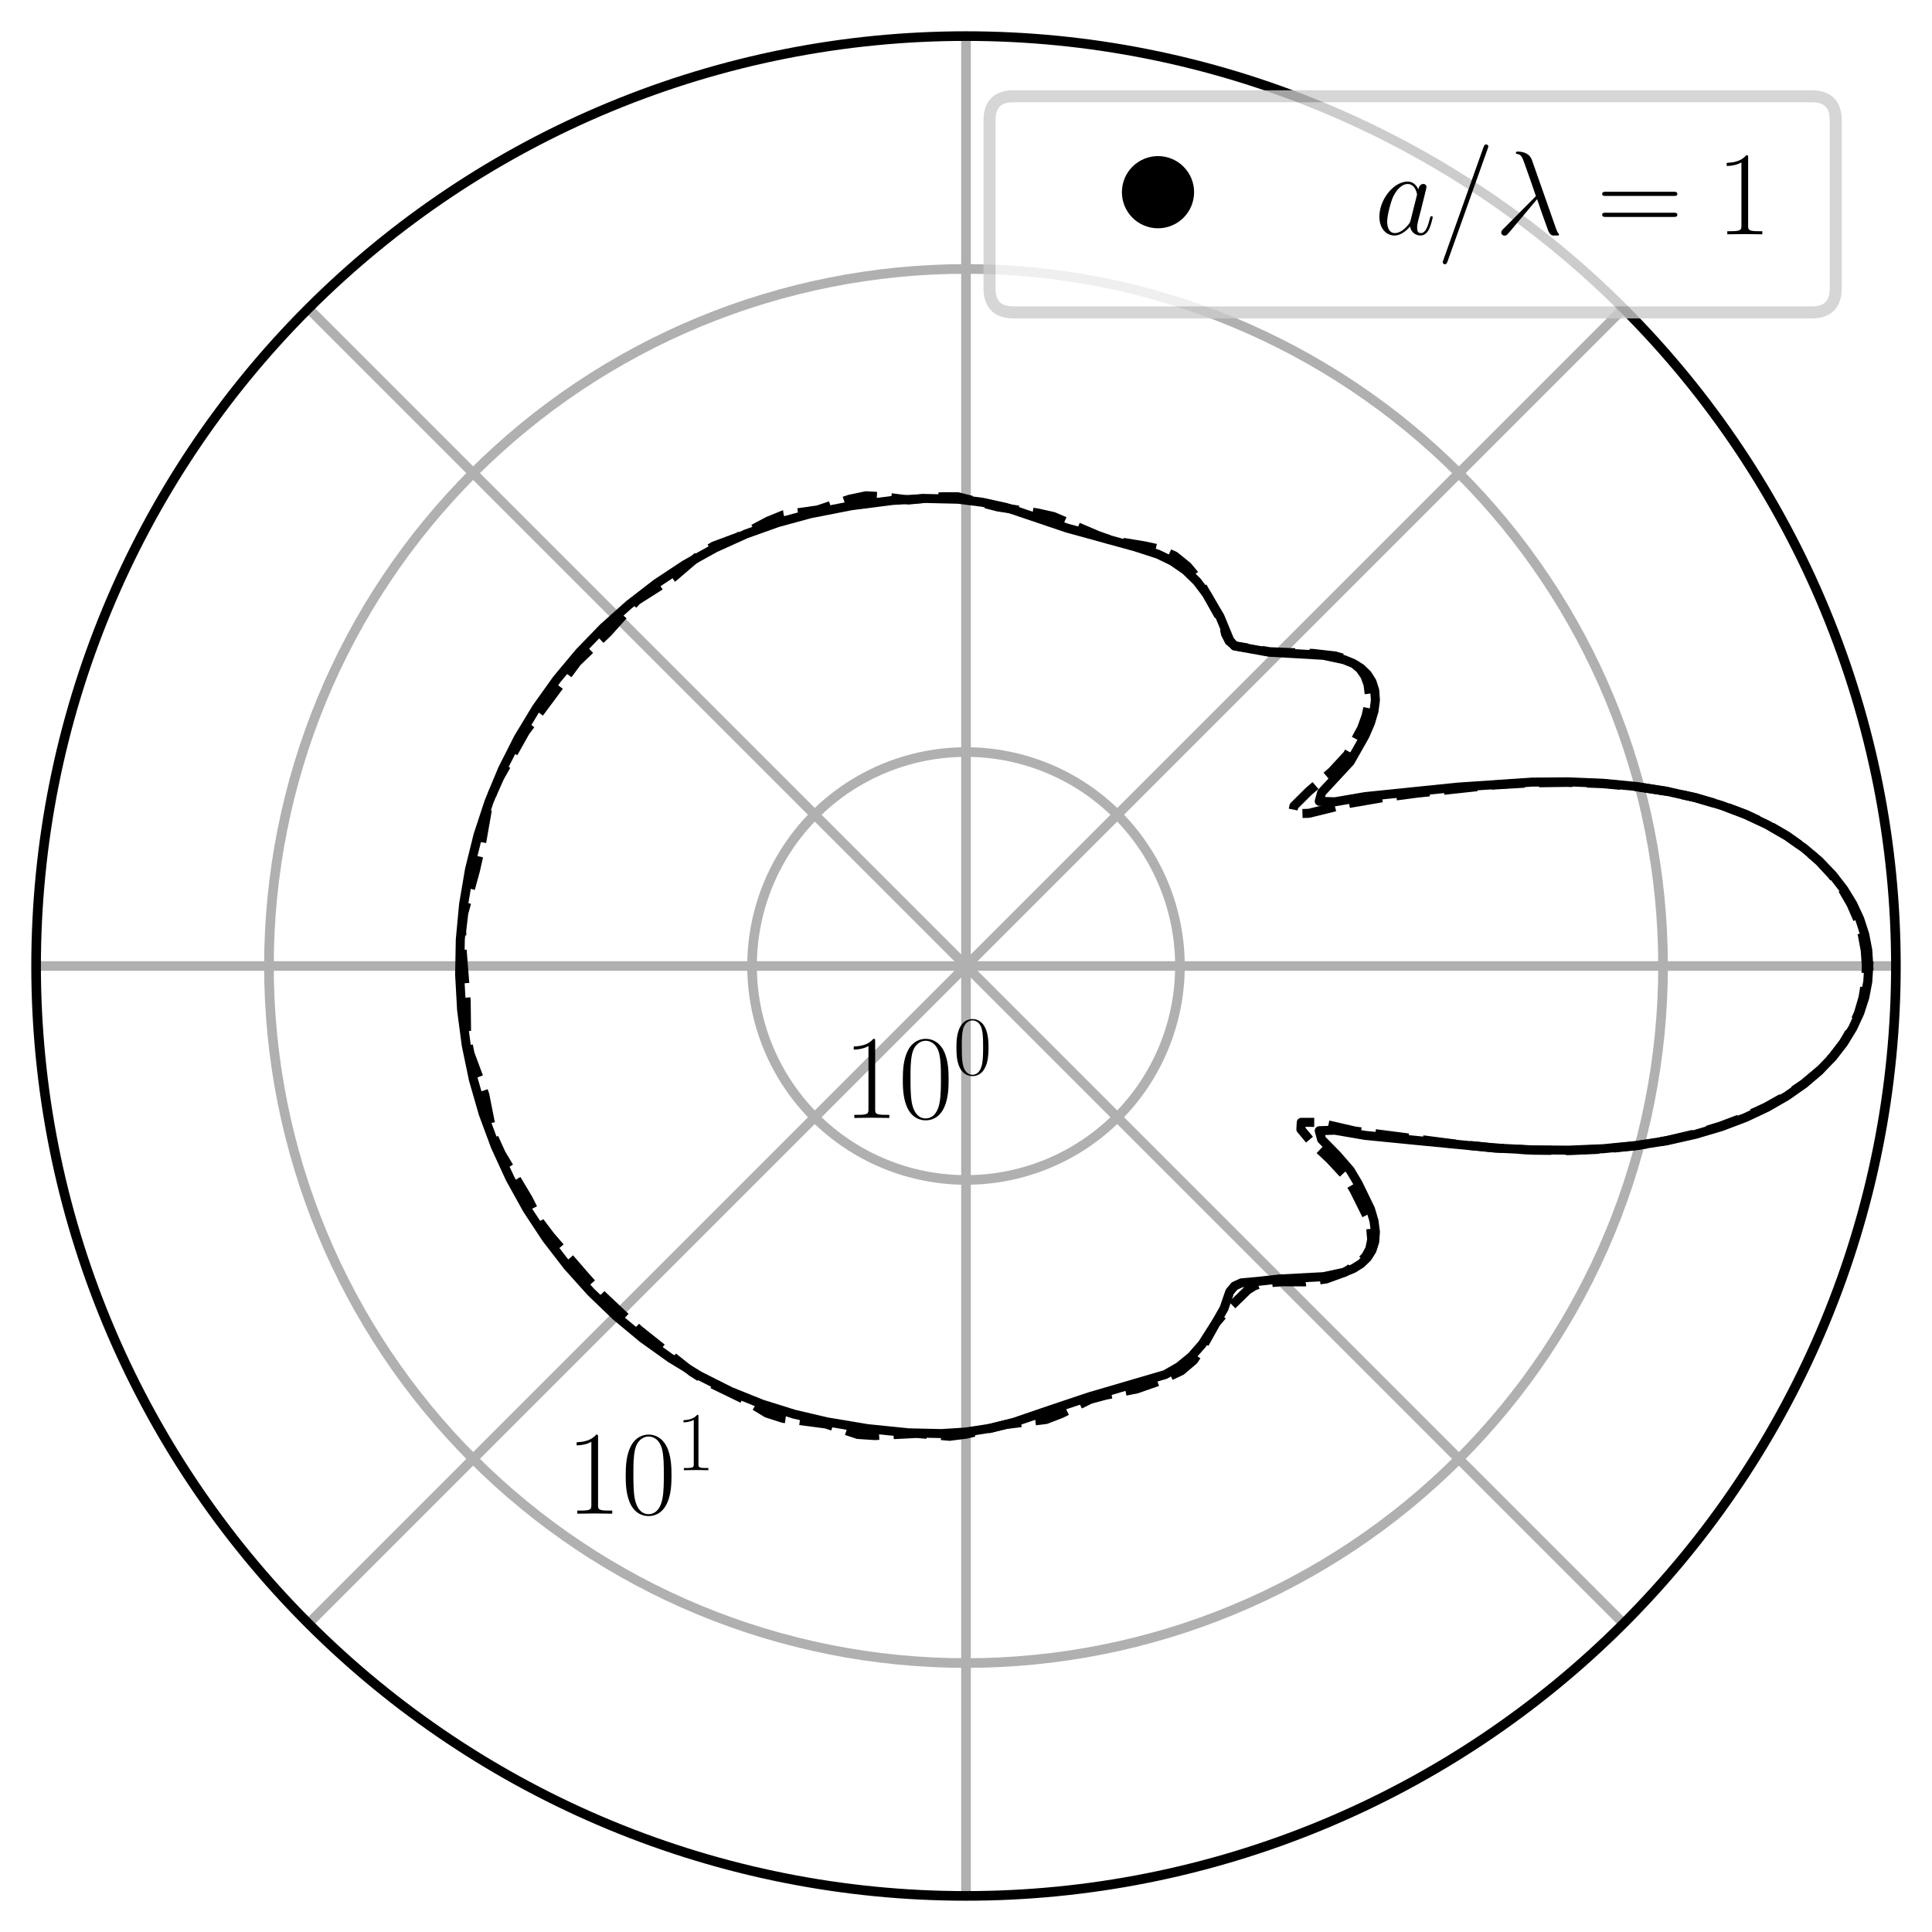
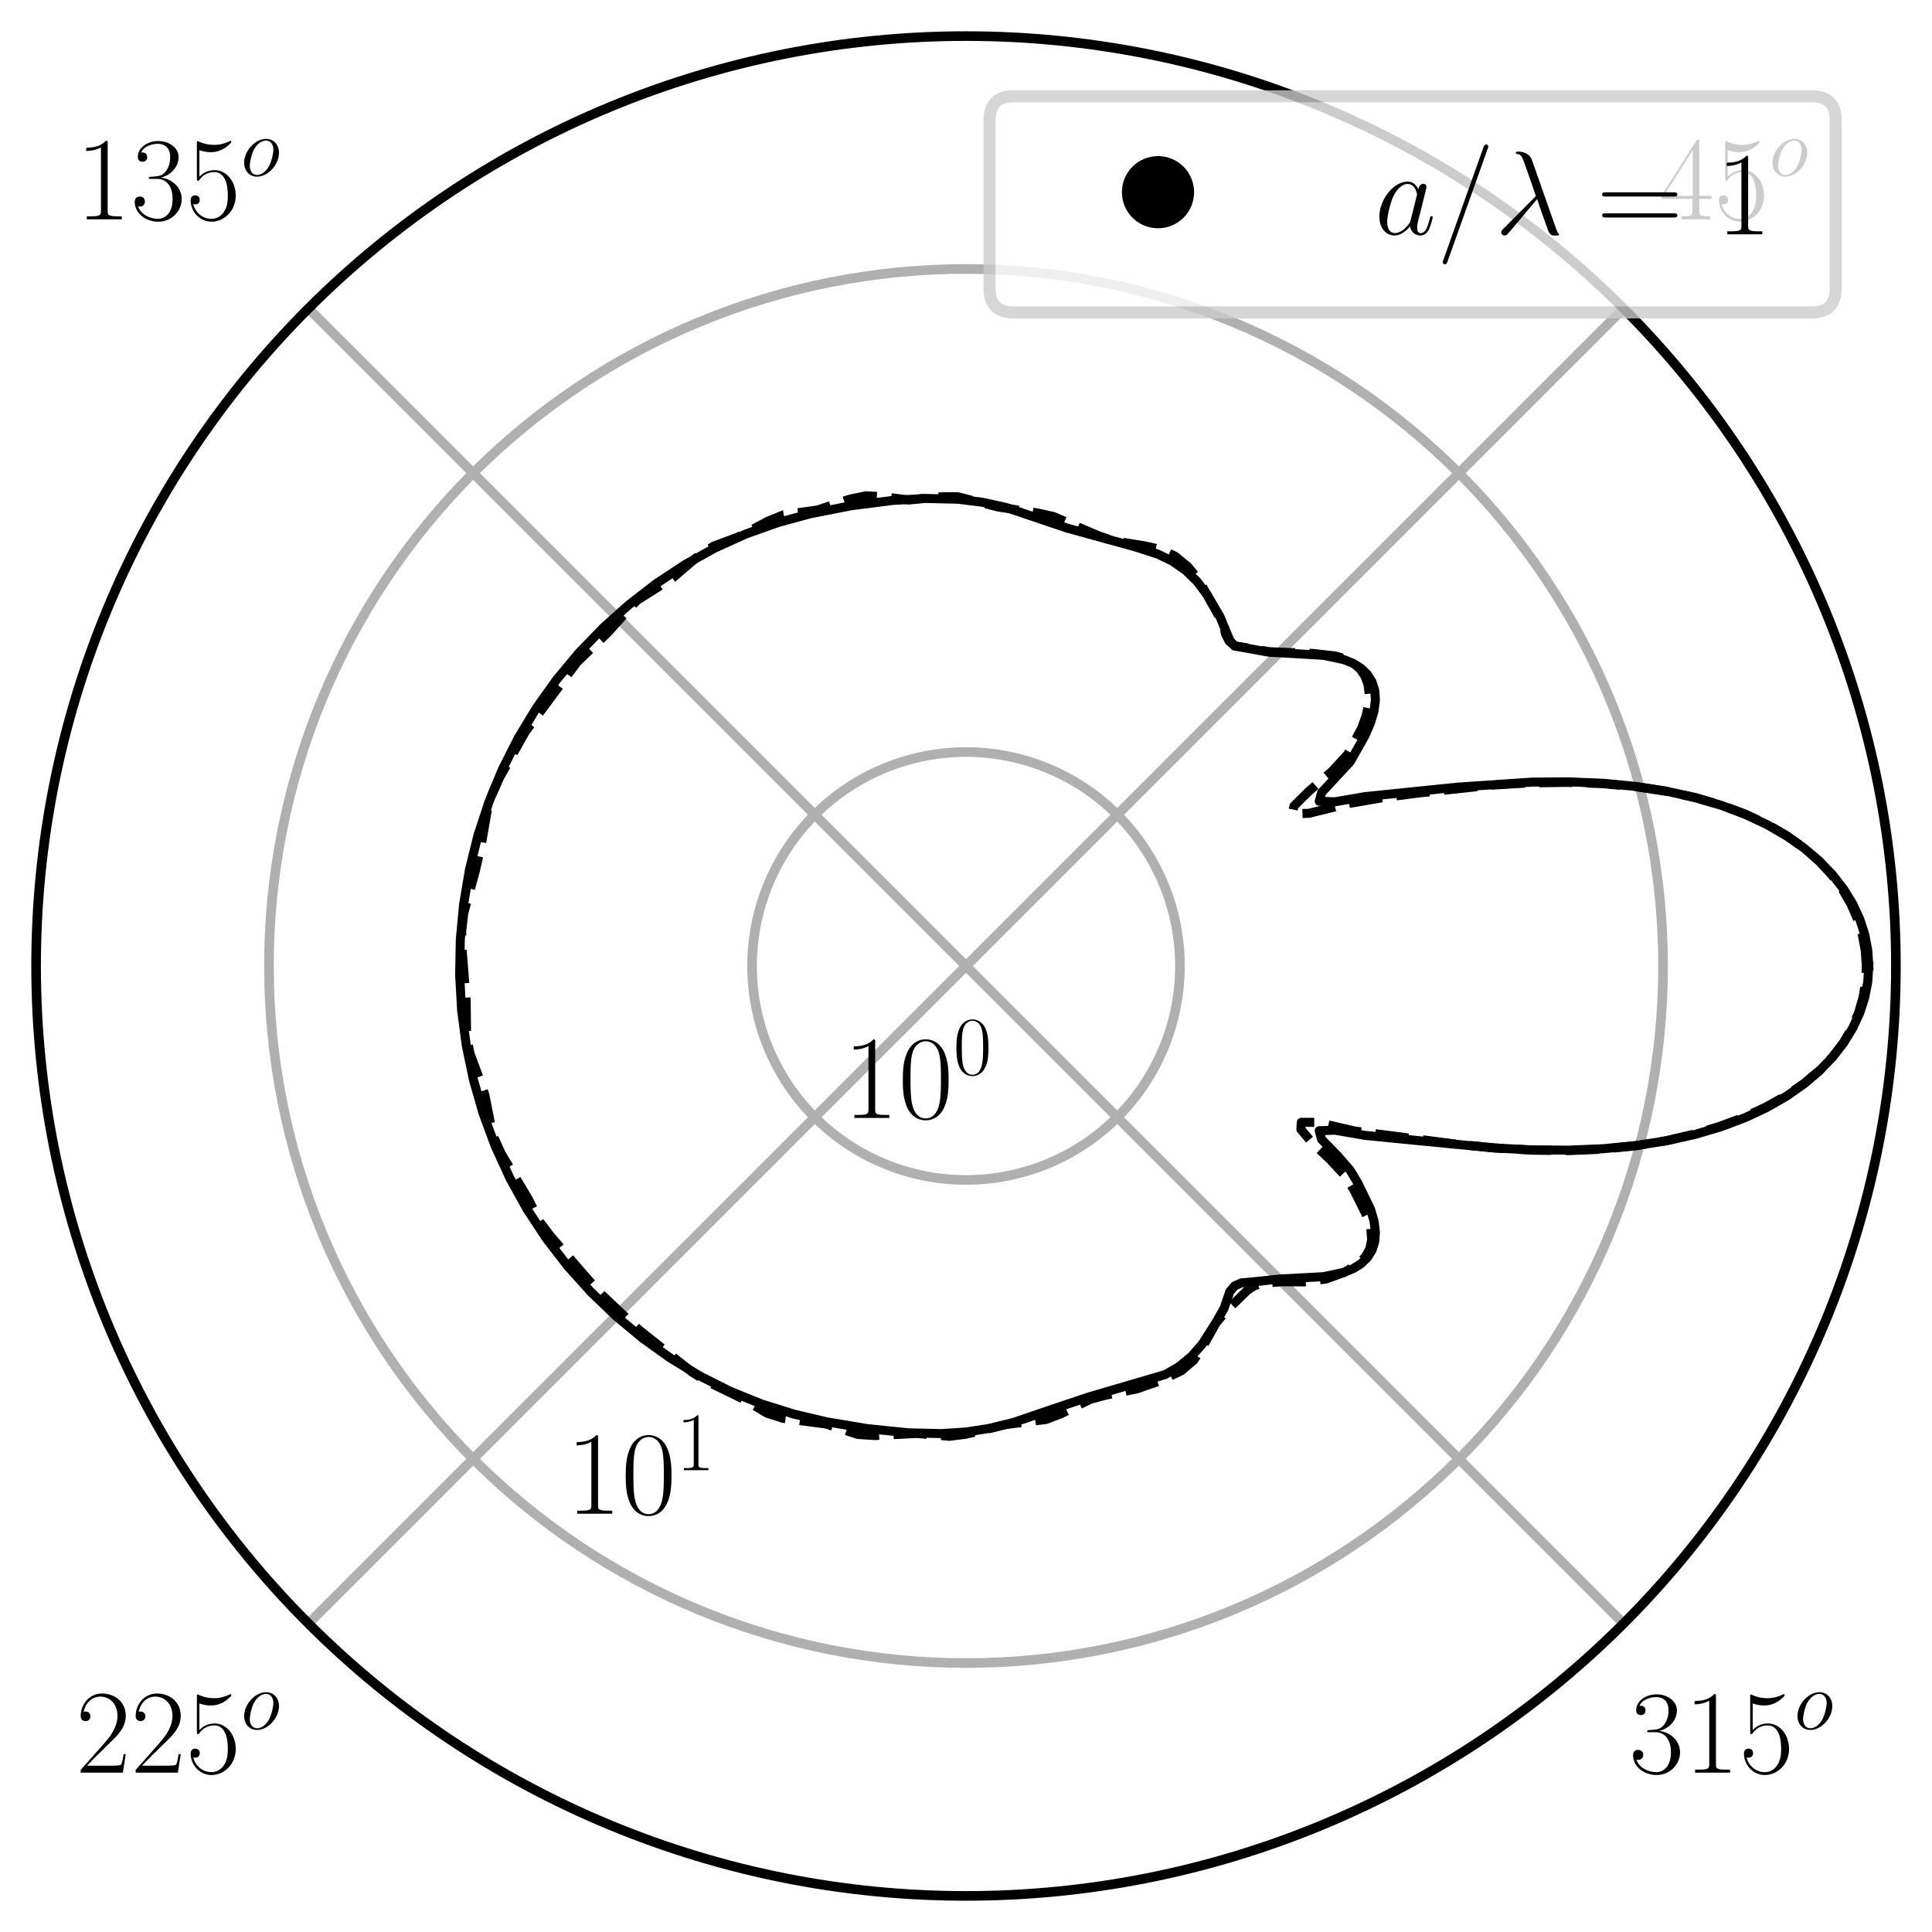
<svg xmlns="http://www.w3.org/2000/svg" xmlns:xlink="http://www.w3.org/1999/xlink" width="160.56pt" height="160.56pt" viewBox="0 0 160.56 160.56" version="1.1">
  <defs>
    <style type="text/css">*{stroke-linejoin: round; stroke-linecap: butt}</style>
  </defs>
  <g id="figure_1">
    <g id="patch_1">
      <path d="M 0 160.56  L 160.56 160.56  L 160.56 0  L 0 0  z " style="fill: #ffffff" />
    </g>
    <g id="axes_1">
      <g id="patch_2">
-         <path d="M 157.56 80.28  C 157.56 70.132 155.561 60.082 151.677 50.706  C 147.794 41.331 142.101 32.811 134.925 25.635  C 127.749 18.459 119.229 12.766 109.854 8.883  C 100.478 4.999 90.428 3 80.28 3  C 70.132 3 60.082 4.999 50.706 8.883  C 41.331 12.766 32.811 18.459 25.635 25.635  C 18.459 32.811 12.766 41.331 8.883 50.706  C 4.999 60.082 3 70.132 3 80.28  C 3 90.428 4.999 100.478 8.883 109.854  C 12.766 119.229 18.459 127.749 25.635 134.925  C 32.811 142.101 41.331 147.794 50.706 151.677  C 60.082 155.561 70.132 157.56 80.28 157.56  C 90.428 157.56 100.478 155.561 109.854 151.677  C 119.229 147.794 127.749 142.101 134.925 134.925  C 142.101 127.749 147.794 119.229 151.677 109.854  C 155.561 100.478 157.56 90.428 157.56 80.28  M 80.28 80.28  C 80.28 80.28 80.28 80.28 80.28 80.28  C 80.28 80.28 80.28 80.28 80.28 80.28  C 80.28 80.28 80.28 80.28 80.28 80.28  C 80.28 80.28 80.28 80.28 80.28 80.28  C 80.28 80.28 80.28 80.28 80.28 80.28  C 80.28 80.28 80.28 80.28 80.28 80.28  C 80.28 80.28 80.28 80.28 80.28 80.28  C 80.28 80.28 80.28 80.28 80.28 80.28  C 80.28 80.28 80.28 80.28 80.28 80.28  C 80.28 80.28 80.28 80.28 80.28 80.28  C 80.28 80.28 80.28 80.28 80.28 80.28  C 80.28 80.28 80.28 80.28 80.28 80.28  C 80.28 80.28 80.28 80.28 80.28 80.28  C 80.28 80.28 80.28 80.28 80.28 80.28  C 80.28 80.28 80.28 80.28 80.28 80.28  C 80.28 80.28 80.28 80.28 80.28 80.28  M 157.56 80.28  z " style="fill: #ffffff" />
+         <path d="M 157.56 80.28  C 157.56 70.132 155.561 60.082 151.677 50.706  C 147.794 41.331 142.101 32.811 134.925 25.635  C 127.749 18.459 119.229 12.766 109.854 8.883  C 100.478 4.999 90.428 3 80.28 3  C 70.132 3 60.082 4.999 50.706 8.883  C 41.331 12.766 32.811 18.459 25.635 25.635  C 18.459 32.811 12.766 41.331 8.883 50.706  C 4.999 60.082 3 70.132 3 80.28  C 3 90.428 4.999 100.478 8.883 109.854  C 12.766 119.229 18.459 127.749 25.635 134.925  C 32.811 142.101 41.331 147.794 50.706 151.677  C 60.082 155.561 70.132 157.56 80.28 157.56  C 90.428 157.56 100.478 155.561 109.854 151.677  C 119.229 147.794 127.749 142.101 134.925 134.925  C 142.101 127.749 147.794 119.229 151.677 109.854  C 155.561 100.478 157.56 90.428 157.56 80.28  M 80.28 80.28  C 80.28 80.28 80.28 80.28 80.28 80.28  C 80.28 80.28 80.28 80.28 80.28 80.28  C 80.28 80.28 80.28 80.28 80.28 80.28  C 80.28 80.28 80.28 80.28 80.28 80.28  C 80.28 80.28 80.28 80.28 80.28 80.28  C 80.28 80.28 80.28 80.28 80.28 80.28  C 80.28 80.28 80.28 80.28 80.28 80.28  C 80.28 80.28 80.28 80.28 80.28 80.28  C 80.28 80.28 80.28 80.28 80.28 80.28  C 80.28 80.28 80.28 80.28 80.28 80.28  C 80.28 80.28 80.28 80.28 80.28 80.28  C 80.28 80.28 80.28 80.28 80.28 80.28  C 80.28 80.28 80.28 80.28 80.28 80.28  C 80.28 80.28 80.28 80.28 80.28 80.28  C 80.28 80.28 80.28 80.28 80.28 80.28  C 80.28 80.28 80.28 80.28 80.28 80.28  z " style="fill: #ffffff" />
      </g>
      <g id="matplotlib.axis_1">
        <g id="xtick_1">
          <g id="line2d_1">
-             <path d="M 80.28 80.28  L 157.56 80.28  " clip-path="url(#p22fc01a995)" style="fill: none; stroke: #b0b0b0; stroke-width: 0.8; stroke-linecap: square" />
+             <path d="M 80.28 80.28  L 134.925 25.635  " clip-path="url(#p956cf52dc0)" style="fill: none; stroke: #b0b0b0; stroke-width: 0.8; stroke-linecap: square" />
+           </g>
+           <g id="text_1">
+             <g transform="translate(137.877 18.22612) scale(0.1 -0.1)">
+               <defs>
+                 <path id="CMR17-34" d="M 2150 4122  C 2150 4256 2144 4256 2029 4256  L 128 1254  L 128 1088  L 1779 1088  L 1779 457  C 1779 224 1766 160 1318 160  L 1197 160  L 1197 0  C 1402 0 1747 0 1965 0  C 2182 0 2528 0 2733 0  L 2733 160  L 2611 160  C 2163 160 2150 224 2150 457  L 2150 1088  L 2803 1088  L 2803 1254  L 2150 1254  L 2150 4122  z M 1798 3703  L 1798 1254  L 256 1254  L 1798 3703  z " transform="scale(0.015625)" />
+                 <path id="CMR17-35" d="M 730 3692  C 794 3666 1056 3584 1325 3584  C 1920 3584 2246 3911 2432 4100  C 2432 4157 2432 4192 2394 4192  C 2387 4192 2374 4192 2323 4163  C 2099 4058 1837 3973 1517 3973  C 1325 3973 1037 3999 723 4139  C 653 4171 640 4171 634 4171  C 602 4171 595 4164 595 4037  L 595 2203  C 595 2089 595 2057 659 2057  C 691 2057 704 2070 736 2114  C 941 2401 1222 2522 1542 2522  C 1766 2522 2246 2382 2246 1289  C 2246 1085 2246 715 2054 421  C 1894 159 1645 25 1370 25  C 947 25 518 320 403 814  C 429 807 480 795 506 795  C 589 795 749 840 749 1038  C 749 1210 627 1280 506 1280  C 358 1280 262 1190 262 1011  C 262 454 704 -128 1382 -128  C 2042 -128 2669 440 2669 1264  C 2669 2030 2170 2624 1549 2624  C 1222 2624 947 2503 730 2274  L 730 3692  z " transform="scale(0.015625)" />
+                 <path id="CMMI12-6f" d="M 2918 1756  C 2918 2363 2522 2816 1939 2816  C 1094 2816 262 1897 262 996  C 262 390 659 -64 1242 -64  C 2093 -64 2918 856 2918 1756  z M 1248 64  C 928 64 691 319 691 766  C 691 1060 845 1712 1024 2031  C 1312 2523 1670 2689 1933 2689  C 2246 2689 2490 2433 2490 1986  C 2490 1731 2355 1047 2112 658  C 1850 230 1498 64 1248 64  z " transform="scale(0.015625)" />
+               </defs>
+               <use xlink:href="#CMR17-34" transform="scale(0.996264)" />
+               <use xlink:href="#CMR17-35" transform="translate(45.69048 0) scale(0.996264)" />
+               <use xlink:href="#CMMI12-6f" transform="translate(91.38095 36.15364) scale(0.697382)" />
+             </g>
          </g>
        </g>
        <g id="xtick_2">
          <g id="line2d_2">
-             <path d="M 80.28 80.28  L 134.925 25.635  " clip-path="url(#p22fc01a995)" style="fill: none; stroke: #b0b0b0; stroke-width: 0.8; stroke-linecap: square" />
+             <path d="M 80.28 80.28  L 25.635 25.635  " clip-path="url(#p956cf52dc0)" style="fill: none; stroke: #b0b0b0; stroke-width: 0.8; stroke-linecap: square" />
+           </g>
+           <g id="text_2">
+             <g transform="translate(6.297223 18.22612) scale(0.1 -0.1)">
+               <defs>
+                 <path id="CMR17-31" d="M 1702 4058  C 1702 4192 1696 4192 1606 4192  C 1357 3916 979 3827 621 3827  C 602 3827 570 3827 563 3808  C 557 3795 557 3782 557 3648  C 755 3648 1088 3686 1344 3839  L 1344 461  C 1344 236 1331 160 781 160  L 589 160  L 589 0  C 896 0 1216 0 1523 0  C 1830 0 2150 0 2458 0  L 2458 160  L 2266 160  C 1715 160 1702 230 1702 458  L 1702 4058  z " transform="scale(0.015625)" />
+                 <path id="CMR17-33" d="M 1414 2157  C 1984 2157 2234 1662 2234 1090  C 2234 320 1824 25 1453 25  C 1114 25 563 194 390 693  C 422 680 454 680 486 680  C 640 680 755 782 755 948  C 755 1133 614 1216 486 1216  C 378 1216 211 1165 211 926  C 211 335 787 -128 1466 -128  C 2176 -128 2720 430 2720 1085  C 2720 1707 2208 2157 1600 2227  C 2086 2328 2554 2756 2554 3329  C 2554 3820 2048 4179 1472 4179  C 890 4179 378 3829 378 3329  C 378 3110 544 3072 627 3072  C 762 3072 877 3155 877 3321  C 877 3486 762 3569 627 3569  C 602 3569 570 3569 544 3557  C 730 3959 1235 4032 1459 4032  C 1683 4032 2106 3925 2106 3320  C 2106 3143 2080 2828 1862 2550  C 1670 2304 1453 2304 1242 2284  C 1210 2284 1062 2269 1037 2269  C 992 2263 966 2257 966 2208  C 966 2163 973 2157 1101 2157  L 1414 2157  z " transform="scale(0.015625)" />
+               </defs>
+               <use xlink:href="#CMR17-31" transform="scale(0.996264)" />
+               <use xlink:href="#CMR17-33" transform="translate(45.69048 0) scale(0.996264)" />
+               <use xlink:href="#CMR17-35" transform="translate(91.38095 0) scale(0.996264)" />
+               <use xlink:href="#CMMI12-6f" transform="translate(137.0714 36.15364) scale(0.697382)" />
+             </g>
          </g>
        </g>
        <g id="xtick_3">
          <g id="line2d_3">
-             <path d="M 80.28 80.28  L 80.28 3  " clip-path="url(#p22fc01a995)" style="fill: none; stroke: #b0b0b0; stroke-width: 0.8; stroke-linecap: square" />
+             <path d="M 80.28 80.28  L 25.635 134.925  " clip-path="url(#p956cf52dc0)" style="fill: none; stroke: #b0b0b0; stroke-width: 0.8; stroke-linecap: square" />
+           </g>
+           <g id="text_3">
+             <g transform="translate(6.297223 147.3152) scale(0.1 -0.1)">
+               <defs>
+                 <path id="CMR17-32" d="M 2669 989  L 2554 989  C 2490 536 2438 459 2413 420  C 2381 369 1920 369 1830 369  L 602 369  C 832 619 1280 1072 1824 1597  C 2214 1967 2669 2402 2669 3035  C 2669 3790 2067 4224 1395 4224  C 691 4224 262 3604 262 3030  C 262 2780 448 2748 525 2748  C 589 2748 781 2787 781 3010  C 781 3207 614 3264 525 3264  C 486 3264 448 3258 422 3245  C 544 3790 915 4058 1306 4058  C 1862 4058 2227 3617 2227 3035  C 2227 2479 1901 2000 1536 1584  L 262 146  L 262 0  L 2515 0  L 2669 989  z " transform="scale(0.015625)" />
+               </defs>
+               <use xlink:href="#CMR17-32" transform="scale(0.996264)" />
+               <use xlink:href="#CMR17-32" transform="translate(45.69048 0) scale(0.996264)" />
+               <use xlink:href="#CMR17-35" transform="translate(91.38095 0) scale(0.996264)" />
+               <use xlink:href="#CMMI12-6f" transform="translate(137.0714 36.15364) scale(0.697382)" />
+             </g>
          </g>
        </g>
        <g id="xtick_4">
          <g id="line2d_4">
-             <path d="M 80.28 80.28  L 25.635 25.635  " clip-path="url(#p22fc01a995)" style="fill: none; stroke: #b0b0b0; stroke-width: 0.8; stroke-linecap: square" />
+             <path d="M 80.28 80.28  L 134.925 134.925  " clip-path="url(#p956cf52dc0)" style="fill: none; stroke: #b0b0b0; stroke-width: 0.8; stroke-linecap: square" />
          </g>
-         </g>
-         <g id="xtick_5">
-           <g id="line2d_5">
-             <path d="M 80.28 80.28  L 3 80.28  " clip-path="url(#p22fc01a995)" style="fill: none; stroke: #b0b0b0; stroke-width: 0.8; stroke-linecap: square" />
-           </g>
-         </g>
-         <g id="xtick_6">
-           <g id="line2d_6">
-             <path d="M 80.28 80.28  L 25.635 134.925  " clip-path="url(#p22fc01a995)" style="fill: none; stroke: #b0b0b0; stroke-width: 0.8; stroke-linecap: square" />
-           </g>
-         </g>
-         <g id="xtick_7">
-           <g id="line2d_7">
-             <path d="M 80.28 80.28  L 80.28 157.56  " clip-path="url(#p22fc01a995)" style="fill: none; stroke: #b0b0b0; stroke-width: 0.8; stroke-linecap: square" />
-           </g>
-         </g>
-         <g id="xtick_8">
-           <g id="line2d_8">
-             <path d="M 80.28 80.28  L 134.925 134.925  " clip-path="url(#p22fc01a995)" style="fill: none; stroke: #b0b0b0; stroke-width: 0.8; stroke-linecap: square" />
+           <g id="text_4">
+             <g transform="translate(135.3863 147.3152) scale(0.1 -0.1)">
+               <use xlink:href="#CMR17-33" transform="scale(0.996264)" />
+               <use xlink:href="#CMR17-31" transform="translate(45.69048 0) scale(0.996264)" />
+               <use xlink:href="#CMR17-35" transform="translate(91.38095 0) scale(0.996264)" />
+               <use xlink:href="#CMMI12-6f" transform="translate(137.0714 36.15364) scale(0.697382)" />
+             </g>
          </g>
        </g>
      </g>
      <g id="matplotlib.axis_2">
        <g id="ytick_1">
-           <g id="line2d_9">
-             <path d="M 98.06 80.28  C 98.06 77.945 97.6 75.633 96.706 73.476  C 95.813 71.319 94.503 69.359 92.852 67.708  C 91.201 66.057 89.241 64.747 87.084 63.854  C 84.927 62.96 82.615 62.5 80.28 62.5  C 77.945 62.5 75.633 62.96 73.476 63.854  C 71.319 64.747 69.359 66.057 67.708 67.708  C 66.057 69.359 64.747 71.319 63.854 73.476  C 62.96 75.633 62.5 77.945 62.5 80.28  C 62.5 82.615 62.96 84.927 63.854 87.084  C 64.747 89.241 66.057 91.201 67.708 92.852  C 69.359 94.503 71.319 95.813 73.476 96.706  C 75.633 97.6 77.945 98.06 80.28 98.06  C 82.615 98.06 84.927 97.6 87.084 96.706  C 89.241 95.813 91.201 94.503 92.852 92.852  C 94.503 91.201 95.813 89.241 96.706 87.084  C 97.6 84.927 98.06 82.615 98.06 80.28  " clip-path="url(#p22fc01a995)" style="fill: none; stroke: #b0b0b0; stroke-width: 0.8; stroke-linecap: square" />
+           <g id="line2d_5">
+             <path d="M 98.06 80.28  C 98.06 77.945 97.6 75.633 96.706 73.476  C 95.813 71.319 94.503 69.359 92.852 67.708  C 91.201 66.057 89.241 64.747 87.084 63.854  C 84.927 62.96 82.615 62.5 80.28 62.5  C 77.945 62.5 75.633 62.96 73.476 63.854  C 71.319 64.747 69.359 66.057 67.708 67.708  C 66.057 69.359 64.747 71.319 63.854 73.476  C 62.96 75.633 62.5 77.945 62.5 80.28  C 62.5 82.615 62.96 84.927 63.854 87.084  C 64.747 89.241 66.057 91.201 67.708 92.852  C 69.359 94.503 71.319 95.813 73.476 96.706  C 75.633 97.6 77.945 98.06 80.28 98.06  C 82.615 98.06 84.927 97.6 87.084 96.706  C 89.241 95.813 91.201 94.503 92.852 92.852  C 94.503 91.201 95.813 89.241 96.706 87.084  C 97.6 84.927 98.06 82.615 98.06 80.28  " clip-path="url(#p956cf52dc0)" style="fill: none; stroke: #b0b0b0; stroke-width: 0.8; stroke-linecap: square" />
          </g>
-           <g id="text_1">
+           <g id="text_5">
            <g transform="translate(70.0819 92.90721) scale(0.1 -0.1)">
              <defs>
-                 <path id="CMR17-31" d="M 1702 4083  C 1702 4217 1696 4224 1606 4224  C 1357 3927 979 3833 621 3820  C 602 3820 570 3820 563 3808  C 557 3795 557 3782 557 3648  C 755 3648 1088 3686 1344 3839  L 1344 467  C 1344 243 1331 166 781 166  L 589 166  L 589 0  C 896 6 1216 12 1523 12  C 1830 12 2150 6 2458 0  L 2458 166  L 2266 166  C 1715 166 1702 236 1702 467  L 1702 4083  z " transform="scale(0.015625)" />
-                 <path id="CMR17-30" d="M 2688 2038  C 2688 2430 2682 3099 2413 3613  C 2176 4063 1798 4224 1466 4224  C 1158 4224 768 4082 525 3620  C 269 3137 243 2539 243 2038  C 243 1671 250 1112 448 623  C 723 -39 1216 -128 1466 -128  C 1760 -128 2208 -7 2470 604  C 2662 1048 2688 1568 2688 2038  z M 1466 -26  C 1056 -26 813 328 723 816  C 653 1196 653 1749 653 2109  C 653 2604 653 3015 736 3407  C 858 3954 1216 4121 1466 4121  C 1728 4121 2067 3947 2189 3420  C 2272 3054 2278 2623 2278 2109  C 2278 1691 2278 1176 2202 797  C 2067 96 1690 -26 1466 -26  z " transform="scale(0.015625)" />
+                 <path id="CMR17-30" d="M 2688 2025  C 2688 2416 2682 3080 2413 3591  C 2176 4039 1798 4198 1466 4198  C 1158 4198 768 4058 525 3597  C 269 3118 243 2524 243 2025  C 243 1661 250 1106 448 619  C 723 -39 1216 -128 1466 -128  C 1760 -128 2208 -7 2470 600  C 2662 1042 2688 1559 2688 2025  z M 1466 -26  C 1056 -26 813 325 723 812  C 653 1188 653 1738 653 2096  C 653 2588 653 2997 736 3387  C 858 3929 1216 4096 1466 4096  C 1728 4096 2067 3923 2189 3400  C 2272 3036 2278 2607 2278 2096  C 2278 1680 2278 1169 2202 792  C 2067 95 1690 -26 1466 -26  z " transform="scale(0.015625)" />
              </defs>
              <use xlink:href="#CMR17-31" transform="scale(0.996264)" />
              <use xlink:href="#CMR17-30" transform="translate(45.69048 0) scale(0.996264)" />
              <use xlink:href="#CMR17-30" transform="translate(91.38095 36.15364) scale(0.697382)" />
            </g>
          </g>
        </g>
        <g id="ytick_2">
-           <g id="line2d_10">
-             <path d="M 138.209 80.28  C 138.209 72.673 136.711 65.14 133.8 58.111  C 130.889 51.083 126.621 44.697 121.242 39.318  C 115.863 33.939 109.477 29.671 102.449 26.76  C 95.42 23.849 87.887 22.351 80.28 22.351  C 72.673 22.351 65.14 23.849 58.111 26.76  C 51.083 29.671 44.697 33.939 39.318 39.318  C 33.939 44.697 29.671 51.083 26.76 58.111  C 23.849 65.14 22.351 72.673 22.351 80.28  C 22.351 87.887 23.849 95.42 26.76 102.449  C 29.671 109.477 33.939 115.863 39.318 121.242  C 44.697 126.621 51.083 130.889 58.111 133.8  C 65.14 136.711 72.673 138.209 80.28 138.209  C 87.887 138.209 95.42 136.711 102.449 133.8  C 109.477 130.889 115.863 126.621 121.242 121.242  C 126.621 115.863 130.889 109.477 133.8 102.449  C 136.711 95.42 138.209 87.887 138.209 80.28  " clip-path="url(#p22fc01a995)" style="fill: none; stroke: #b0b0b0; stroke-width: 0.8; stroke-linecap: square" />
+           <g id="line2d_6">
+             <path d="M 138.209 80.28  C 138.209 72.673 136.711 65.14 133.8 58.111  C 130.889 51.083 126.621 44.697 121.242 39.318  C 115.863 33.939 109.477 29.671 102.449 26.76  C 95.42 23.849 87.887 22.351 80.28 22.351  C 72.673 22.351 65.14 23.849 58.111 26.76  C 51.083 29.671 44.697 33.939 39.318 39.318  C 33.939 44.697 29.671 51.083 26.76 58.111  C 23.849 65.14 22.351 72.673 22.351 80.28  C 22.351 87.887 23.849 95.42 26.76 102.449  C 29.671 109.477 33.939 115.863 39.318 121.242  C 44.697 126.621 51.083 130.889 58.111 133.8  C 65.14 136.711 72.673 138.209 80.28 138.209  C 87.887 138.209 95.42 136.711 102.449 133.8  C 109.477 130.889 115.863 126.621 121.242 121.242  C 126.621 115.863 130.889 109.477 133.8 102.449  C 136.711 95.42 138.209 87.887 138.209 80.28  " clip-path="url(#p956cf52dc0)" style="fill: none; stroke: #b0b0b0; stroke-width: 0.8; stroke-linecap: square" />
          </g>
-           <g id="text_2">
+           <g id="text_6">
            <g transform="translate(47.05311 125.7957) scale(0.1 -0.1)">
              <use xlink:href="#CMR17-31" transform="scale(0.996264)" />
              <use xlink:href="#CMR17-30" transform="translate(45.69048 0) scale(0.996264)" />
              <use xlink:href="#CMR17-31" transform="translate(91.38095 36.15364) scale(0.697382)" />
            </g>
          </g>
        </g>
        <g id="ytick_3" />
      </g>
-       <g id="line2d_11">
-         <path d="M 155.305 80.28  L 155.222 78.972  L 154.973 77.672  L 154.557 76.387  L 153.973 75.127  L 153.221 73.898  L 152.299 72.71  L 151.205 71.572  L 149.936 70.49  L 148.491 69.476  L 146.866 68.539  L 145.059 67.688  L 143.066 66.934  L 140.887 66.288  L 138.52 65.759  L 135.966 65.359  L 133.235 65.095  L 130.34 64.975  L 127.313 64.998  L 121.114 65.418  L 113.442 66.204  L 110.927 66.635  L 109.636 66.591  L 109.833 65.866  L 112.21 63.302  L 113.437 61.137  L 113.893 60.083  L 114.187 59.092  L 114.305 58.184  L 114.247 57.369  L 114.019 56.655  L 113.636 56.046  L 113.111 55.54  L 112.463 55.136  L 111.711 54.828  L 109.982 54.46  L 107.185 54.298  L 105.463 54.202  L 102.596 53.685  L 102.2 53.211  L 101.382 51.236  L 100.316 49.427  L 99.481 48.324  L 98.514 47.385  L 97.424 46.634  L 96.237 46.06  L 94.353 45.449  L 88.682 43.889  L 83.614 42.175  L 81.626 41.738  L 79.603 41.488  L 76.881 41.424  L 74.152 41.592  L 70.743 42.029  L 67.338 42.695  L 64.638 43.43  L 61.986 44.377  L 59.409 45.544  L 56.924 46.924  L 54.543 48.498  L 52.276 50.249  L 50.133 52.167  L 48.126 54.242  L 46.271 56.467  L 44.583 58.831  L 43.075 61.323  L 41.757 63.928  L 40.638 66.63  L 39.723 69.413  L 39.018 72.26  L 38.528 75.153  L 38.254 78.078  L 38.199 81.015  L 38.363 83.947  L 38.746 86.858  L 39.344 89.731  L 40.155 92.548  L 41.172 95.292  L 42.392 97.947  L 43.806 100.498  L 45.406 102.928  L 47.179 105.224  L 49.111 107.375  L 51.188 109.372  L 53.395 111.208  L 55.72 112.872  L 58.154 114.351  L 60.687 115.627  L 63.305 116.684  L 65.984 117.522  L 68.698 118.162  L 72.107 118.732  L 75.516 119.076  L 78.244 119.139  L 80.28 119.009  L 82.293 118.696  L 84.266 118.201  L 87.44 117.116  L 90.544 116.076  L 96.84 114.233  L 97.983 113.574  L 99.014 112.729  L 99.915 111.702  L 101.041 109.93  L 101.724 108.737  L 102.2 107.349  L 102.596 106.875  L 103.171 106.613  L 104.705 106.472  L 106.295 106.295  L 109.982 106.1  L 111.711 105.732  L 112.463 105.424  L 113.111 105.02  L 113.636 104.514  L 114.019 103.905  L 114.247 103.191  L 114.305 102.376  L 114.187 101.468  L 113.893 100.477  L 112.853 98.335  L 112.21 97.258  L 111.106 95.987  L 109.833 94.694  L 109.636 93.969  L 110.927 93.925  L 113.442 94.356  L 118.164 94.822  L 124.208 95.406  L 127.313 95.562  L 130.34 95.585  L 133.235 95.465  L 135.966 95.201  L 138.52 94.801  L 140.887 94.272  L 143.066 93.626  L 145.059 92.872  L 146.866 92.021  L 148.491 91.084  L 149.936 90.07  L 151.205 88.988  L 152.299 87.85  L 153.221 86.662  L 153.973 85.433  L 154.557 84.173  L 154.973 82.888  L 155.222 81.588  L 155.305 80.28  L 155.305 80.28  " clip-path="url(#p22fc01a995)" style="fill: none; stroke: #000000; stroke-width: 0.75; stroke-linecap: square" />
+       <g id="line2d_7">
+         <path d="M 155.305 80.28  L 155.222 78.972  L 154.973 77.672  L 154.557 76.387  L 153.973 75.127  L 153.221 73.898  L 152.299 72.71  L 151.205 71.572  L 149.936 70.49  L 148.491 69.476  L 146.866 68.539  L 145.059 67.688  L 143.066 66.934  L 140.887 66.288  L 138.52 65.759  L 135.966 65.359  L 133.235 65.095  L 130.34 64.975  L 127.313 64.998  L 121.114 65.418  L 113.442 66.204  L 110.927 66.635  L 109.636 66.591  L 109.833 65.866  L 112.21 63.302  L 113.437 61.137  L 113.893 60.083  L 114.187 59.092  L 114.305 58.184  L 114.247 57.369  L 114.019 56.655  L 113.636 56.046  L 113.111 55.54  L 112.463 55.136  L 111.711 54.828  L 109.982 54.46  L 107.185 54.298  L 105.463 54.202  L 102.596 53.685  L 102.2 53.211  L 101.382 51.236  L 100.316 49.427  L 99.481 48.324  L 98.514 47.385  L 97.424 46.634  L 96.237 46.06  L 94.353 45.449  L 88.682 43.889  L 83.614 42.175  L 81.626 41.738  L 79.603 41.488  L 76.881 41.424  L 74.152 41.592  L 70.743 42.029  L 67.338 42.695  L 64.638 43.43  L 61.986 44.377  L 59.409 45.544  L 56.924 46.924  L 54.543 48.498  L 52.276 50.249  L 50.133 52.167  L 48.126 54.242  L 46.271 56.467  L 44.583 58.831  L 43.075 61.323  L 41.757 63.928  L 40.638 66.63  L 39.723 69.413  L 39.018 72.26  L 38.528 75.153  L 38.254 78.078  L 38.199 81.015  L 38.363 83.947  L 38.746 86.858  L 39.344 89.731  L 40.155 92.548  L 41.172 95.292  L 42.392 97.947  L 43.806 100.498  L 45.406 102.928  L 47.179 105.224  L 49.111 107.375  L 51.188 109.372  L 53.395 111.208  L 55.72 112.872  L 58.154 114.351  L 60.687 115.627  L 63.305 116.684  L 65.984 117.522  L 68.698 118.162  L 72.107 118.732  L 75.516 119.076  L 78.244 119.139  L 80.28 119.009  L 82.293 118.696  L 84.266 118.201  L 87.44 117.116  L 90.544 116.076  L 96.84 114.233  L 97.983 113.574  L 99.014 112.729  L 99.915 111.702  L 101.041 109.93  L 101.724 108.737  L 102.2 107.349  L 102.596 106.875  L 103.171 106.613  L 104.705 106.472  L 106.295 106.295  L 109.982 106.1  L 111.711 105.732  L 112.463 105.424  L 113.111 105.02  L 113.636 104.514  L 114.019 103.905  L 114.247 103.191  L 114.305 102.376  L 114.187 101.468  L 113.893 100.477  L 112.853 98.335  L 112.21 97.258  L 111.106 95.987  L 109.833 94.694  L 109.636 93.969  L 110.927 93.925  L 113.442 94.356  L 118.164 94.822  L 124.208 95.406  L 127.313 95.562  L 130.34 95.585  L 133.235 95.465  L 135.966 95.201  L 138.52 94.801  L 140.887 94.272  L 143.066 93.626  L 145.059 92.872  L 146.866 92.021  L 148.491 91.084  L 149.936 90.07  L 151.205 88.988  L 152.299 87.85  L 153.221 86.662  L 153.973 85.433  L 154.557 84.173  L 154.973 82.888  L 155.222 81.588  L 155.305 80.28  L 155.305 80.28  " clip-path="url(#p956cf52dc0)" style="fill: none; stroke: #000000; stroke-width: 0.75; stroke-linecap: square" />
      </g>
-       <g id="line2d_12">
-         <path d="M 155.102 80.28  L 155.01 78.976  L 154.769 77.679  L 154.376 76.397  L 153.827 75.137  L 153.117 73.908  L 152.237 72.717  L 151.182 71.574  L 149.945 70.489  L 148.522 69.472  L 146.908 68.532  L 145.1 67.68  L 143.096 66.928  L 140.896 66.286  L 138.5 65.764  L 135.912 65.373  L 133.138 65.123  L 130.193 65.02  L 127.106 65.065  L 123.925 65.252  L 117.665 65.929  L 114.897 66.294  L 112.094 66.776  L 108.783 67.59  L 107.402 67.633  L 107.532 66.988  L 108.757 65.77  L 110.686 64.113  L 111.988 62.704  L 113.156 60.526  L 113.526 59.506  L 113.737 58.553  L 113.79 57.677  L 113.69 56.886  L 113.438 56.19  L 113.034 55.598  L 112.483 55.12  L 111.793 54.761  L 110.983 54.517  L 109.128 54.305  L 105.504 54.16  L 102.61 53.668  L 102.146 53.277  L 101.844 52.68  L 101.677 51.885  L 99.59 48.143  L 98.691 47.067  L 97.638 46.213  L 96.427 45.652  L 95.102 45.362  L 92.452 44.929  L 91.22 44.496  L 87.541 42.923  L 86.243 42.633  L 82.947 42.134  L 79.599 41.283  L 78.236 41.283  L 75.525 41.553  L 73.403 41.281  L 71.974 41.201  L 70.608 41.487  L 67.965 42.377  L 65.128 42.778  L 63.821 43.313  L 61.326 44.633  L 59.312 45.383  L 58.108 46.138  L 55.947 47.99  L 52.928 49.902  L 51.959 50.953  L 50.536 52.544  L 47.957 55.026  L 43.659 60.808  L 41.519 64.62  L 40.92 65.954  L 40.494 67.353  L 39.989 70.234  L 39.508 72.355  L 38.54 75.893  L 38.371 77.349  L 38.396 78.817  L 38.742 83.185  L 38.777 86.113  L 39.057 87.549  L 39.824 89.62  L 40.294 90.994  L 40.716 93.135  L 41.055 94.557  L 41.658 95.884  L 43.896 99.626  L 44.866 101.559  L 45.737 102.713  L 48.554 105.971  L 49.973 107.568  L 53.074 110.496  L 57.515 114.03  L 58.718 114.786  L 61.909 116.335  L 63.735 117.442  L 65.091 117.875  L 68.643 118.342  L 71.292 119.211  L 72.695 119.304  L 76.197 119.128  L 78.915 119.364  L 80.28 119.191  L 83.614 118.385  L 86.926 117.969  L 88.188 117.484  L 90.606 116.291  L 91.87 115.951  L 94.48 115.425  L 96.362 114.768  L 98.169 113.924  L 99.199 113.049  L 100.003 111.843  L 101.056 109.951  L 101.891 108.959  L 103.687 107.207  L 104.222 106.87  L 104.866 106.645  L 106.524 106.524  L 108.43 106.531  L 110.203 106.292  L 111.722 105.741  L 112.998 104.935  L 113.496 104.413  L 113.842 103.78  L 113.993 103.02  L 113.92 102.126  L 113.624 101.115  L 112.517 98.892  L 111.85 97.779  L 110.545 96.372  L 108.99 94.908  L 108.109 93.853  L 108.143 93.273  L 109.468 93.275  L 112.591 93.995  L 120.92 95.072  L 124.18 95.396  L 127.393 95.588  L 130.459 95.621  L 133.332 95.492  L 136.005 95.211  L 138.488 94.793  L 140.797 94.251  L 142.944 93.6  L 144.932 92.847  L 146.759 92.002  L 148.416 91.072  L 149.893 90.064  L 151.184 88.986  L 152.283 87.848  L 153.192 86.659  L 153.914 85.429  L 154.458 84.168  L 154.832 82.883  L 155.044 81.585  L 155.103 80.28  L 155.103 80.28  " clip-path="url(#p22fc01a995)" style="fill: none; stroke-dasharray: 2.775,1.2; stroke-dashoffset: 0; stroke: #000000; stroke-width: 0.75" />
+       <g id="line2d_8">
+         <path d="M 155.102 80.28  L 155.01 78.976  L 154.769 77.679  L 154.376 76.397  L 153.827 75.137  L 153.117 73.908  L 152.237 72.717  L 151.182 71.574  L 149.945 70.489  L 148.522 69.472  L 146.908 68.532  L 145.1 67.68  L 143.096 66.928  L 140.896 66.286  L 138.5 65.764  L 135.912 65.373  L 133.138 65.123  L 130.193 65.02  L 127.106 65.065  L 123.925 65.252  L 117.665 65.929  L 114.897 66.294  L 112.094 66.776  L 108.783 67.59  L 107.402 67.633  L 107.532 66.988  L 108.757 65.77  L 110.686 64.113  L 111.988 62.704  L 113.156 60.526  L 113.526 59.506  L 113.737 58.553  L 113.79 57.677  L 113.69 56.886  L 113.438 56.19  L 113.034 55.598  L 112.483 55.12  L 111.793 54.761  L 110.983 54.517  L 109.128 54.305  L 105.504 54.16  L 102.61 53.668  L 102.146 53.277  L 101.844 52.68  L 101.677 51.885  L 99.59 48.143  L 98.691 47.067  L 97.638 46.213  L 96.427 45.652  L 95.102 45.362  L 92.452 44.929  L 91.22 44.496  L 87.541 42.923  L 86.243 42.633  L 82.947 42.134  L 79.599 41.283  L 78.236 41.283  L 75.525 41.553  L 73.403 41.281  L 71.974 41.201  L 70.608 41.487  L 67.965 42.377  L 65.128 42.778  L 63.821 43.313  L 61.326 44.633  L 59.312 45.383  L 58.108 46.138  L 55.947 47.99  L 52.928 49.902  L 51.959 50.953  L 50.536 52.544  L 47.957 55.026  L 43.659 60.808  L 41.519 64.62  L 40.92 65.954  L 40.494 67.353  L 39.989 70.234  L 39.508 72.355  L 38.54 75.893  L 38.371 77.349  L 38.396 78.817  L 38.742 83.185  L 38.777 86.113  L 39.057 87.549  L 39.824 89.62  L 40.294 90.994  L 40.716 93.135  L 41.055 94.557  L 41.658 95.884  L 43.896 99.626  L 44.866 101.559  L 45.737 102.713  L 48.554 105.971  L 49.973 107.568  L 53.074 110.496  L 57.515 114.03  L 58.718 114.786  L 61.909 116.335  L 63.735 117.442  L 65.091 117.875  L 68.643 118.342  L 71.292 119.211  L 72.695 119.304  L 76.197 119.128  L 78.915 119.364  L 80.28 119.191  L 83.614 118.385  L 86.926 117.969  L 88.188 117.484  L 90.606 116.291  L 91.87 115.951  L 94.48 115.425  L 96.362 114.768  L 98.169 113.924  L 99.199 113.049  L 100.003 111.843  L 101.056 109.951  L 101.891 108.959  L 103.687 107.207  L 104.222 106.87  L 104.866 106.645  L 106.524 106.524  L 108.43 106.531  L 110.203 106.292  L 111.722 105.741  L 112.998 104.935  L 113.496 104.413  L 113.842 103.78  L 113.993 103.02  L 113.92 102.126  L 113.624 101.115  L 112.517 98.892  L 111.85 97.779  L 110.545 96.372  L 108.99 94.908  L 108.109 93.853  L 108.143 93.273  L 109.468 93.275  L 112.591 93.995  L 120.92 95.072  L 124.18 95.396  L 127.393 95.588  L 130.459 95.621  L 133.332 95.492  L 136.005 95.211  L 138.488 94.793  L 140.797 94.251  L 142.944 93.6  L 144.932 92.847  L 146.759 92.002  L 148.416 91.072  L 149.893 90.064  L 151.184 88.986  L 152.283 87.848  L 153.192 86.659  L 153.914 85.429  L 154.458 84.168  L 154.832 82.883  L 155.044 81.585  L 155.103 80.28  L 155.103 80.28  " clip-path="url(#p956cf52dc0)" style="fill: none; stroke-dasharray: 2.775,1.2; stroke-dashoffset: 0; stroke: #000000; stroke-width: 0.75" />
      </g>
      <g id="patch_3">
        <path d="M 157.56 80.28  C 157.56 70.132 155.561 60.082 151.677 50.706  C 147.794 41.331 142.101 32.811 134.925 25.635  C 127.749 18.459 119.229 12.766 109.854 8.883  C 100.478 4.999 90.428 3 80.28 3  C 70.132 3 60.082 4.999 50.706 8.883  C 41.331 12.766 32.811 18.459 25.635 25.635  C 18.459 32.811 12.766 41.331 8.883 50.706  C 4.999 60.082 3 70.132 3 80.28  C 3 90.428 4.999 100.478 8.883 109.854  C 12.766 119.229 18.459 127.749 25.635 134.925  C 32.811 142.101 41.331 147.794 50.706 151.677  C 60.082 155.561 70.132 157.56 80.28 157.56  C 90.428 157.56 100.478 155.561 109.854 151.677  C 119.229 147.794 127.749 142.101 134.925 134.925  C 142.101 127.749 147.794 119.229 151.677 109.854  C 155.561 100.478 157.56 90.428 157.56 80.28  " style="fill: none; stroke: #000000; stroke-width: 0.8; stroke-linejoin: miter; stroke-linecap: square" />
      </g>
      <g id="legend_1">
        <g id="patch_4">
          <path d="M 84.236 25.963  L 150.56 25.963  Q 152.56 25.963 152.56 23.963  L 152.56 10  Q 152.56 8 150.56 8  L 84.236 8  Q 82.236 8 82.236 10  L 82.236 23.963  Q 82.236 25.963 84.236 25.963  z " style="fill: #ffffff; opacity: 0.8; stroke: #cccccc; stroke-linejoin: miter" />
        </g>
-         <g id="line2d_13">
+         <g id="line2d_9">
          <defs>
-             <path id="mcc3890c529" d="M 0 2.5  C 0.663 2.5 1.299 2.237 1.768 1.768  C 2.237 1.299 2.5 0.663 2.5 0  C 2.5 -0.663 2.237 -1.299 1.768 -1.768  C 1.299 -2.237 0.663 -2.5 0 -2.5  C -0.663 -2.5 -1.299 -2.237 -1.768 -1.768  C -2.237 -1.299 -2.5 -0.663 -2.5 0  C -2.5 0.663 -2.237 1.299 -1.768 1.768  C -1.299 2.237 -0.663 2.5 0 2.5  z " style="stroke: #000000" />
+             <path id="med3c273459" d="M 0 2.5  C 0.663 2.5 1.299 2.237 1.768 1.768  C 2.237 1.299 2.5 0.663 2.5 0  C 2.5 -0.663 2.237 -1.299 1.768 -1.768  C 1.299 -2.237 0.663 -2.5 0 -2.5  C -0.663 -2.5 -1.299 -2.237 -1.768 -1.768  C -2.237 -1.299 -2.5 -0.663 -2.5 0  C -2.5 0.663 -2.237 1.299 -1.768 1.768  C -1.299 2.237 -0.663 2.5 0 2.5  z " style="stroke: #000000" />
          </defs>
          <g>
-             <use xlink:href="#mcc3890c529" x="96.236" y="15.972" style="stroke: #000000" />
+             <use xlink:href="#med3c273459" x="96.236" y="15.972" style="stroke: #000000" />
          </g>
        </g>
-         <g id="text_3">
+         <g id="text_7">
          <g transform="translate(114.236 19.47222) scale(0.1 -0.1)">
            <defs>
-               <path id="CMMI12-61" d="M 1926 759  C 1894 651 1894 638 1805 517  C 1664 338 1382 64 1082 64  C 819 64 672 300 672 676  C 672 1028 870 1743 992 2011  C 1210 2458 1510 2687 1760 2687  C 2182 2687 2266 2164 2266 2113  C 2266 2107 2246 2024 2240 2011  L 1926 759  z M 2336 2394  C 2266 2560 2093 2816 1760 2816  C 1037 2816 256 1883 256 938  C 256 306 627 -64 1062 -64  C 1414 -64 1715 210 1894 421  C 1958 44 2259 -64 2451 -64  C 2643 -64 2797 51 2912 280  C 3014 496 3104 885 3104 910  C 3104 942 3078 968 3040 968  C 2982 968 2976 936 2950 840  C 2854 465 2733 64 2470 64  C 2285 64 2272 229 2272 356  C 2272 503 2291 573 2349 821  C 2394 980 2426 1120 2477 1305  C 2714 2260 2771 2489 2771 2528  C 2771 2617 2701 2688 2605 2688  C 2400 2688 2349 2464 2336 2388  L 2336 2394  z " transform="scale(0.015625)" />
-               <path id="CMMI12-3d" d="M 2746 4563  C 2746 4569 2784 4665 2784 4678  C 2784 4755 2720 4800 2669 4800  C 2637 4800 2579 4800 2528 4659  L 384 -1364  C 384 -1370 346 -1466 346 -1479  C 346 -1556 410 -1600 461 -1600  C 499 -1600 557 -1594 602 -1460  L 2746 4563  z " transform="scale(0.015625)" />
-               <path id="CMMI12-15" d="M 1978 3963  C 1818 4416 1312 4416 1229 4416  C 1190 4416 1120 4416 1120 4351  C 1120 4300 1158 4294 1190 4287  C 1286 4275 1363 4262 1466 4078  C 1530 3957 2189 2055 2189 2042  C 2189 2036 2182 2029 2131 1978  L 467 305  C 390 229 339 178 339 95  C 339 6 416 -71 518 -71  C 544 -71 614 -58 653 -20  C 755 76 1670 1190 2253 1877  C 2419 1380 2624 795 2822 261  C 2854 165 2886 76 2976 -7  C 3040 -64 3053 -64 3232 -64  L 3354 -64  C 3379 -64 3424 -64 3424 -13  C 3424 12 3418 19 3392 44  C 3334 114 3290 229 3264 305  L 1978 3963  z " transform="scale(0.015625)" />
-               <path id="CMR17-3d" d="M 4115 2048  C 4211 2048 4307 2048 4307 2156  C 4307 2272 4198 2272 4090 2272  L 512 2272  C 403 2272 294 2272 294 2156  C 294 2048 390 2048 486 2048  L 4115 2048  z M 4090 927  C 4198 927 4307 927 4307 1043  C 4307 1152 4211 1152 4115 1152  L 486 1152  C 390 1152 294 1152 294 1043  C 294 927 403 927 512 927  L 4090 927  z " transform="scale(0.015625)" />
+               <path id="CMMI12-61" d="M 1926 760  C 1894 651 1894 639 1805 517  C 1664 338 1382 64 1082 64  C 819 64 672 300 672 677  C 672 1028 870 1743 992 2012  C 1210 2459 1510 2689 1760 2689  C 2182 2689 2266 2165 2266 2114  C 2266 2108 2246 2024 2240 2012  L 1926 760  z M 2336 2395  C 2266 2561 2093 2816 1760 2816  C 1037 2816 256 1884 256 939  C 256 307 627 -64 1062 -64  C 1414 -64 1715 211 1894 422  C 1958 45 2259 -64 2451 -64  C 2643 -64 2797 51 2912 281  C 3014 498 3104 888 3104 913  C 3104 945 3078 971 3040 971  C 2982 971 2976 939 2950 843  C 2854 466 2733 64 2470 64  C 2285 64 2272 230 2272 358  C 2272 505 2291 575 2349 824  C 2394 984 2426 1124 2477 1309  C 2714 2267 2771 2497 2771 2535  C 2771 2625 2701 2695 2605 2695  C 2400 2695 2349 2472 2336 2395  z " transform="scale(0.015625)" />
+               <path id="CMMI12-3d" d="M 2746 4562  C 2746 4569 2784 4666 2784 4678  C 2784 4755 2720 4800 2669 4800  C 2637 4800 2579 4800 2528 4659  L 384 -1363  C 384 -1370 346 -1465 346 -1478  C 346 -1555 410 -1600 461 -1600  C 499 -1600 557 -1593 602 -1459  L 2746 4562  z " transform="scale(0.015625)" />
+               <path id="CMMI12-15" d="M 1978 3965  C 1818 4416 1312 4416 1229 4416  C 1190 4416 1120 4416 1120 4352  C 1120 4302 1158 4295 1190 4289  C 1286 4276 1363 4263 1466 4080  C 1530 3959 2189 2059 2189 2046  C 2189 2040 2182 2033 2131 1982  L 467 311  C 390 234 339 183 339 102  C 339 12 416 -64 518 -64  C 544 -64 614 -51 653 -13  C 755 82 1670 1194 2253 1881  C 2419 1383 2624 797 2822 261  C 2854 166 2886 76 2976 -6  C 3040 -64 3053 -64 3232 -64  L 3354 -64  C 3379 -64 3424 -64 3424 -13  C 3424 13 3418 19 3392 45  C 3334 115 3290 229 3264 306  L 1978 3965  z " transform="scale(0.015625)" />
+               <path id="CMR17-3d" d="M 4115 2017  C 4211 2017 4307 2017 4307 2125  C 4307 2240 4198 2240 4090 2240  L 512 2240  C 403 2240 294 2240 294 2125  C 294 2017 390 2017 486 2017  L 4115 2017  z M 4090 896  C 4198 896 4307 896 4307 1011  C 4307 1119 4211 1119 4115 1119  L 486 1119  C 390 1119 294 1119 294 1011  C 294 896 403 896 512 896  L 4090 896  z " transform="scale(0.015625)" />
            </defs>
            <use xlink:href="#CMMI12-61" transform="scale(0.996264)" />
            <use xlink:href="#CMMI12-3d" transform="translate(51.20786 0) scale(0.996264)" />
            <use xlink:href="#CMMI12-15" transform="translate(99.98278 0) scale(0.996264)" />
            <use xlink:href="#CMR17-3d" transform="translate(184.5609 0) scale(0.996264)" />
            <use xlink:href="#CMR17-31" transform="translate(283.9497 0) scale(0.996264)" />
          </g>
        </g>
      </g>
    </g>
  </g>
  <defs>
-     <clipPath id="p22fc01a995">
-       <path d="M 157.56 80.28  C 157.56 70.132 155.561 60.082 151.677 50.706  C 147.794 41.331 142.101 32.811 134.925 25.635  C 127.749 18.459 119.229 12.766 109.854 8.883  C 100.478 4.999 90.428 3 80.28 3  C 70.132 3 60.082 4.999 50.706 8.883  C 41.331 12.766 32.811 18.459 25.635 25.635  C 18.459 32.811 12.766 41.331 8.883 50.706  C 4.999 60.082 3 70.132 3 80.28  C 3 90.428 4.999 100.478 8.883 109.854  C 12.766 119.229 18.459 127.749 25.635 134.925  C 32.811 142.101 41.331 147.794 50.706 151.677  C 60.082 155.561 70.132 157.56 80.28 157.56  C 90.428 157.56 100.478 155.561 109.854 151.677  C 119.229 147.794 127.749 142.101 134.925 134.925  C 142.101 127.749 147.794 119.229 151.677 109.854  C 155.561 100.478 157.56 90.428 157.56 80.28  M 80.28 80.28  C 80.28 80.28 80.28 80.28 80.28 80.28  C 80.28 80.28 80.28 80.28 80.28 80.28  C 80.28 80.28 80.28 80.28 80.28 80.28  C 80.28 80.28 80.28 80.28 80.28 80.28  C 80.28 80.28 80.28 80.28 80.28 80.28  C 80.28 80.28 80.28 80.28 80.28 80.28  C 80.28 80.28 80.28 80.28 80.28 80.28  C 80.28 80.28 80.28 80.28 80.28 80.28  C 80.28 80.28 80.28 80.28 80.28 80.28  C 80.28 80.28 80.28 80.28 80.28 80.28  C 80.28 80.28 80.28 80.28 80.28 80.28  C 80.28 80.28 80.28 80.28 80.28 80.28  C 80.28 80.28 80.28 80.28 80.28 80.28  C 80.28 80.28 80.28 80.28 80.28 80.28  C 80.28 80.28 80.28 80.28 80.28 80.28  C 80.28 80.28 80.28 80.28 80.28 80.28  M 157.56 80.28  z " />
+     <clipPath id="p956cf52dc0">
+       <path d="M 157.56 80.28  C 157.56 70.132 155.561 60.082 151.677 50.706  C 147.794 41.331 142.101 32.811 134.925 25.635  C 127.749 18.459 119.229 12.766 109.854 8.883  C 100.478 4.999 90.428 3 80.28 3  C 70.132 3 60.082 4.999 50.706 8.883  C 41.331 12.766 32.811 18.459 25.635 25.635  C 18.459 32.811 12.766 41.331 8.883 50.706  C 4.999 60.082 3 70.132 3 80.28  C 3 90.428 4.999 100.478 8.883 109.854  C 12.766 119.229 18.459 127.749 25.635 134.925  C 32.811 142.101 41.331 147.794 50.706 151.677  C 60.082 155.561 70.132 157.56 80.28 157.56  C 90.428 157.56 100.478 155.561 109.854 151.677  C 119.229 147.794 127.749 142.101 134.925 134.925  C 142.101 127.749 147.794 119.229 151.677 109.854  C 155.561 100.478 157.56 90.428 157.56 80.28  M 80.28 80.28  C 80.28 80.28 80.28 80.28 80.28 80.28  C 80.28 80.28 80.28 80.28 80.28 80.28  C 80.28 80.28 80.28 80.28 80.28 80.28  C 80.28 80.28 80.28 80.28 80.28 80.28  C 80.28 80.28 80.28 80.28 80.28 80.28  C 80.28 80.28 80.28 80.28 80.28 80.28  C 80.28 80.28 80.28 80.28 80.28 80.28  C 80.28 80.28 80.28 80.28 80.28 80.28  C 80.28 80.28 80.28 80.28 80.28 80.28  C 80.28 80.28 80.28 80.28 80.28 80.28  C 80.28 80.28 80.28 80.28 80.28 80.28  C 80.28 80.28 80.28 80.28 80.28 80.28  C 80.28 80.28 80.28 80.28 80.28 80.28  C 80.28 80.28 80.28 80.28 80.28 80.28  C 80.28 80.28 80.28 80.28 80.28 80.28  C 80.28 80.28 80.28 80.28 80.28 80.28  z " />
    </clipPath>
  </defs>
</svg>
